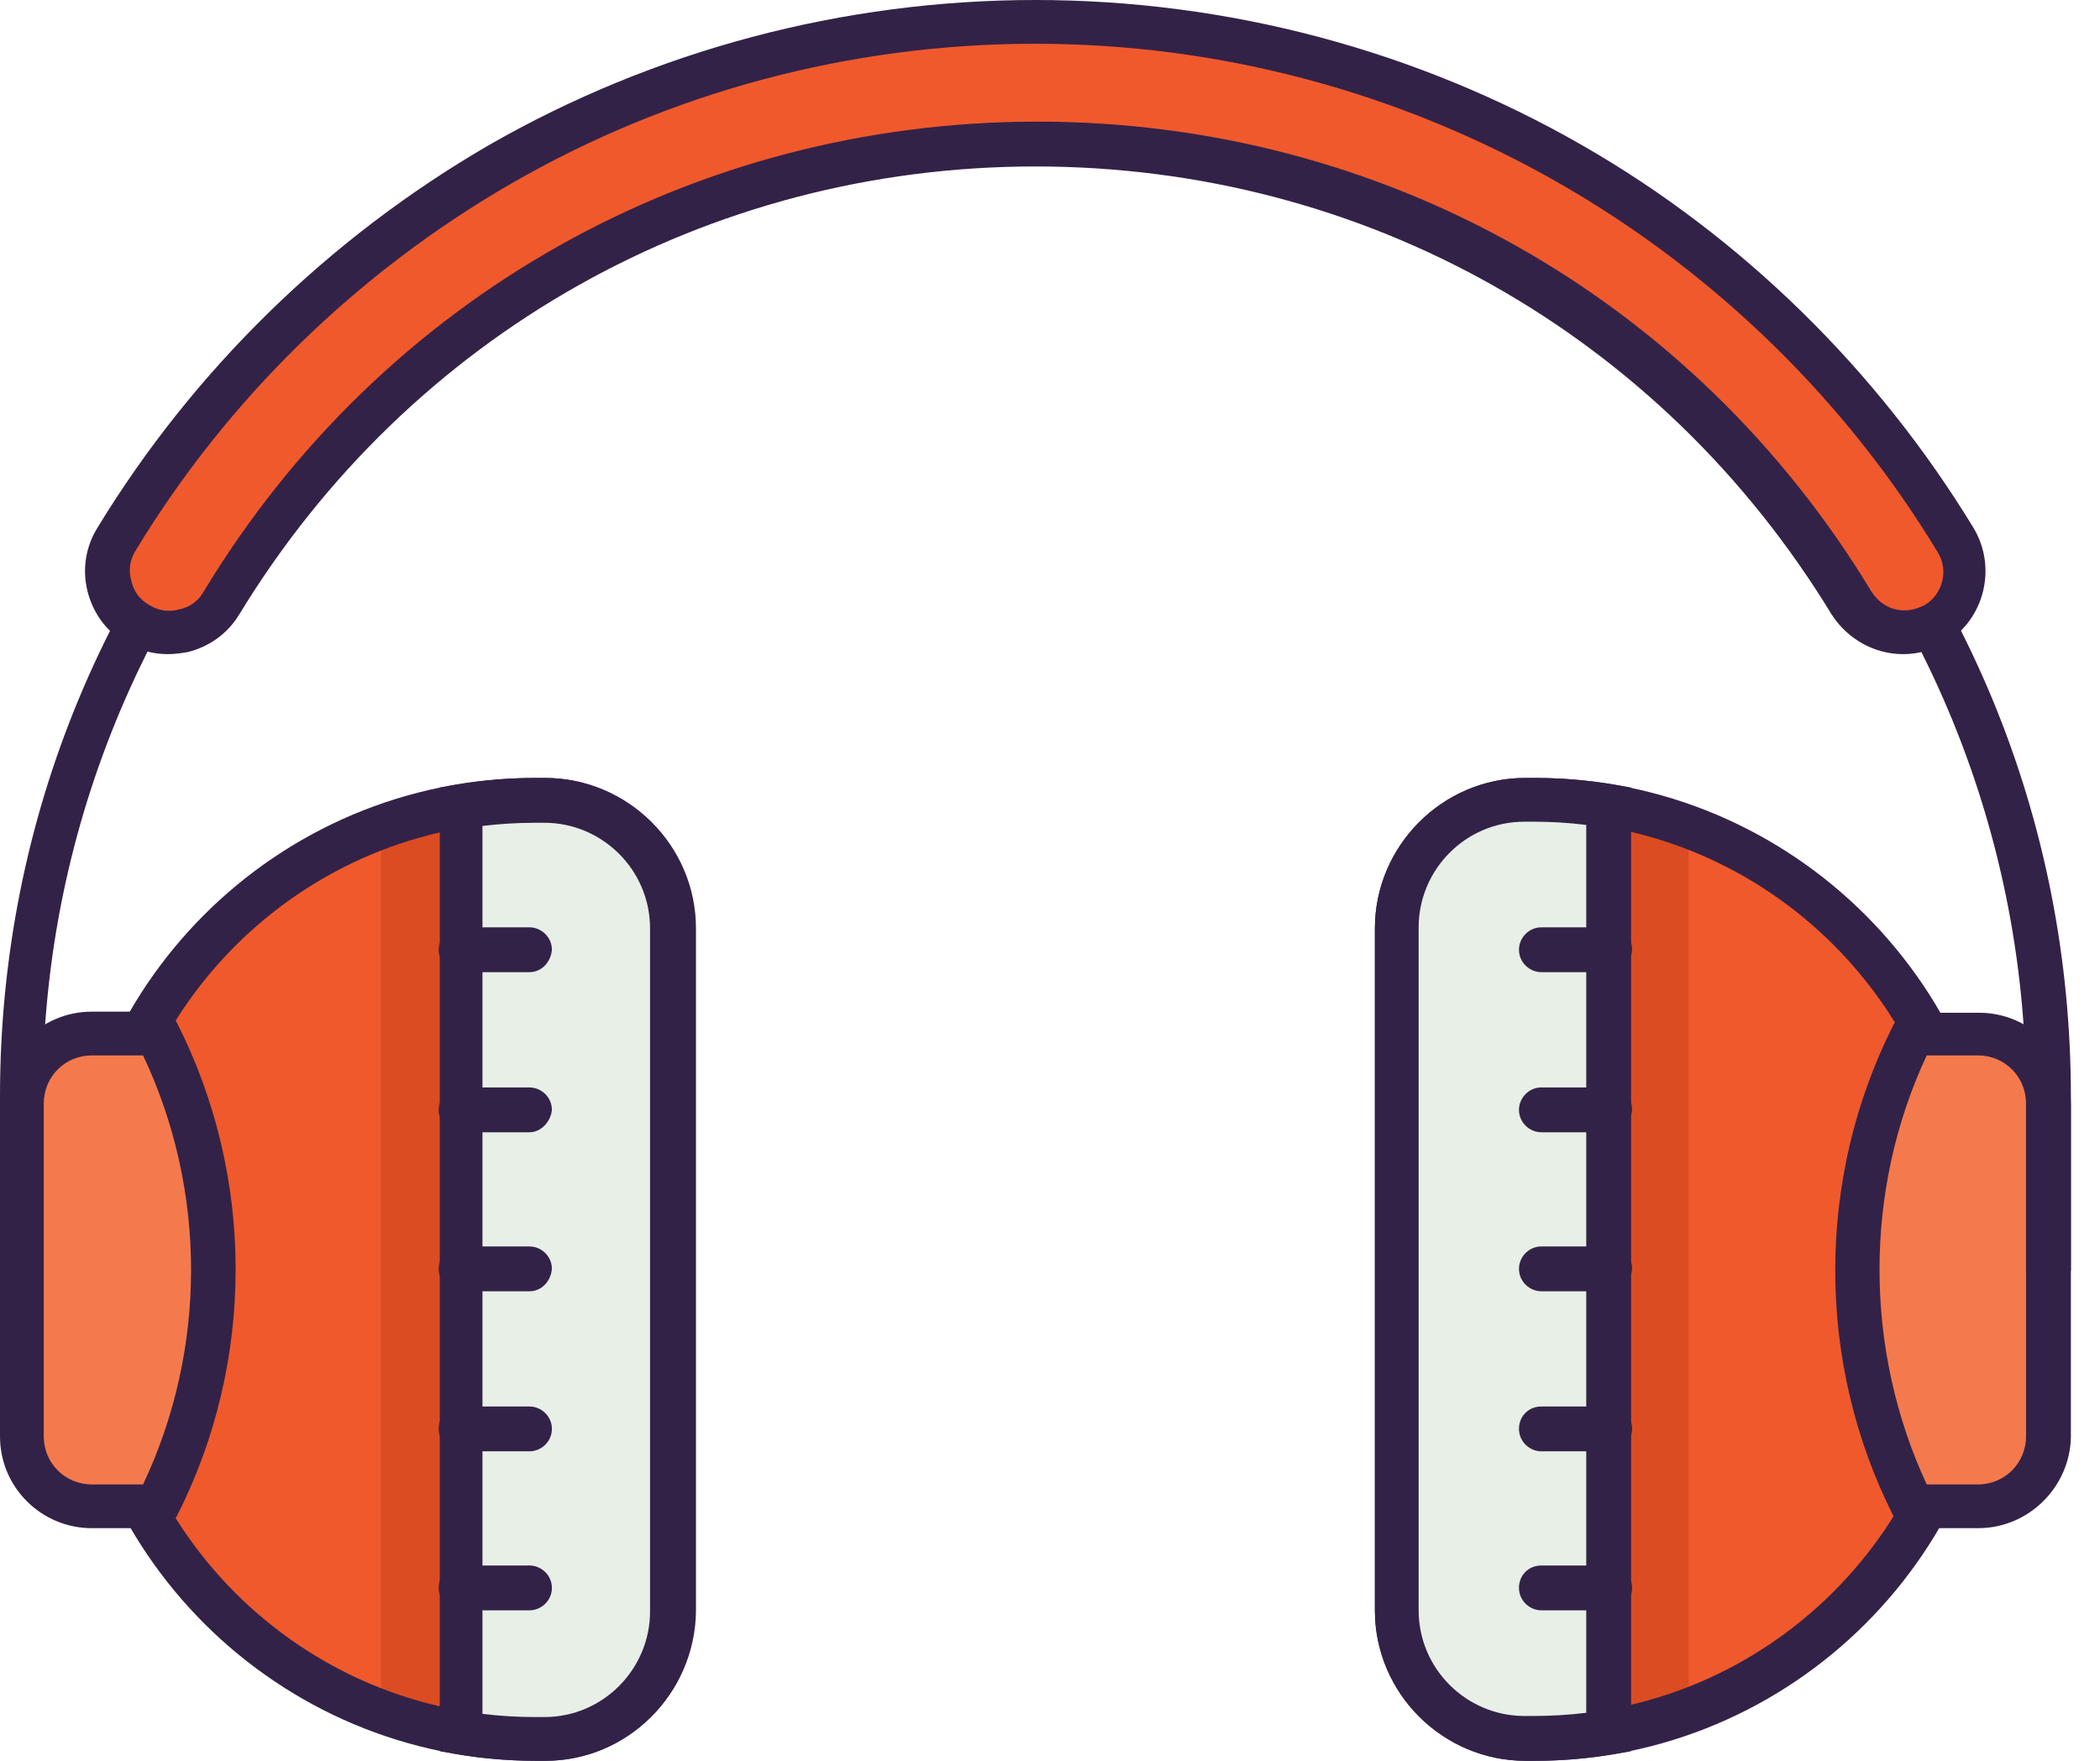
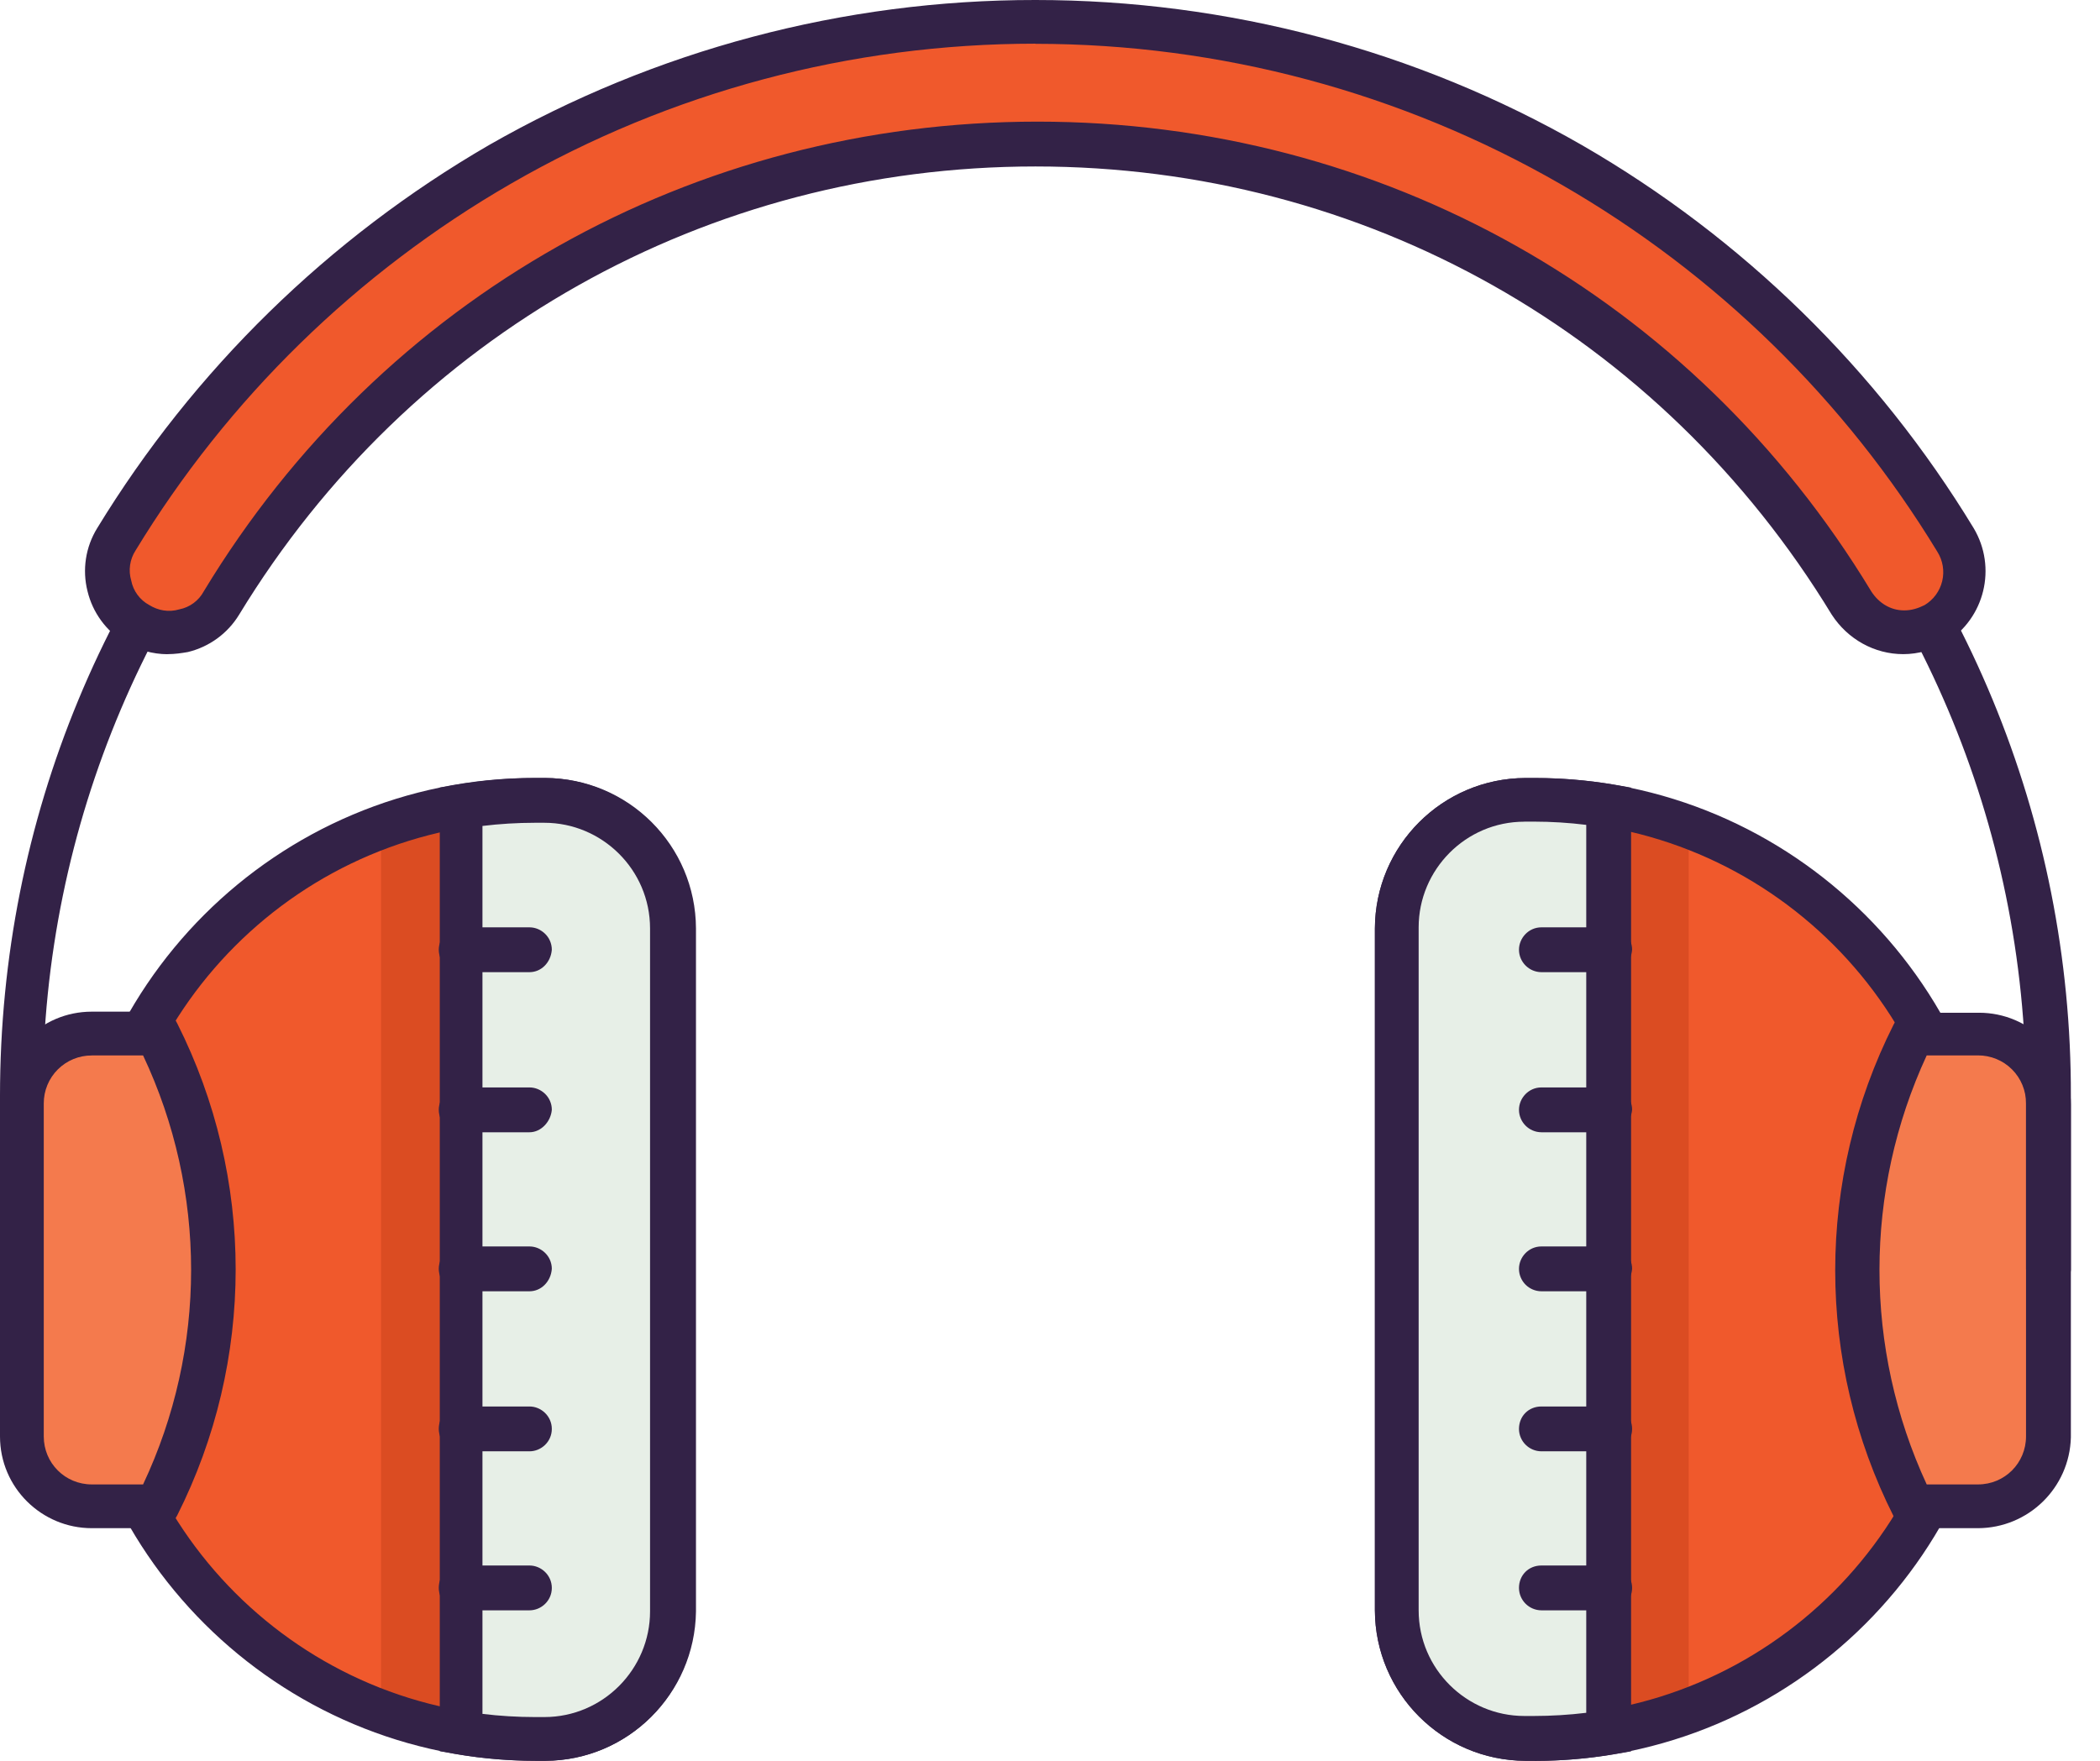
- <svg xmlns="http://www.w3.org/2000/svg" width="31" height="26" viewBox="0 0 31 26" fill="none">
-   <path d="M8.052 25.685H7.91C4.27 25.685 1.339 22.738 1.339 19.114V18.405C1.324 14.749 4.27 11.818 7.895 11.818H8.036C9.076 11.818 9.927 12.669 9.927 13.709V23.794C9.943 24.834 9.092 25.685 8.052 25.685Z" fill="#F0592C" />
-   <path d="M5.625 25.275C6.004 25.417 6.398 25.512 6.792 25.59V11.897C6.382 11.96 6.004 12.07 5.625 12.212V25.275Z" fill="#DB4C22" />
-   <path d="M8.052 26H7.91C4.097 26 0.993 22.912 0.993 19.098V18.389C0.993 14.576 4.081 11.487 7.895 11.487H8.036C9.25 11.487 10.258 12.48 10.258 13.709V23.794C10.258 25.007 9.265 26 8.052 26ZM7.895 12.133C4.444 12.133 1.639 14.938 1.639 18.389V19.098C1.639 22.549 4.444 25.354 7.895 25.354H8.036C8.903 25.354 9.596 24.645 9.596 23.794V13.709C9.596 12.842 8.887 12.149 8.036 12.149H7.895V12.133Z" fill="#332247" />
-   <path d="M8.052 11.818H7.91C7.532 11.818 7.17 11.85 6.807 11.913V25.59C7.17 25.653 7.532 25.685 7.91 25.685H8.052C9.092 25.685 9.943 24.834 9.943 23.794V13.709C9.943 12.653 9.092 11.818 8.052 11.818Z" fill="#E7EFE7" />
-   <path d="M8.052 26H7.91C7.532 26 7.138 25.968 6.76 25.905L6.492 25.858V11.629L6.76 11.582C7.138 11.519 7.532 11.487 7.91 11.487H8.052C9.265 11.487 10.274 12.48 10.274 13.709V23.794C10.258 25.007 9.265 26 8.052 26ZM7.122 25.307C7.375 25.338 7.642 25.354 7.895 25.354H8.036C8.903 25.354 9.596 24.645 9.596 23.794V13.709C9.596 12.842 8.887 12.149 8.036 12.149H7.895C7.642 12.149 7.375 12.165 7.122 12.196V25.307Z" fill="#332247" />
-   <path d="M7.816 14.355H6.807C6.634 14.355 6.476 14.213 6.476 14.024C6.476 13.851 6.618 13.693 6.807 13.693H7.816C7.989 13.693 8.147 13.835 8.147 14.024C8.131 14.213 7.989 14.355 7.816 14.355Z" fill="#332247" />
-   <path d="M7.816 16.719H6.807C6.634 16.719 6.476 16.577 6.476 16.388C6.476 16.215 6.618 16.057 6.807 16.057H7.816C7.989 16.057 8.147 16.199 8.147 16.388C8.131 16.561 7.989 16.719 7.816 16.719Z" fill="#332247" />
-   <path d="M7.816 19.067H6.807C6.634 19.067 6.476 18.925 6.476 18.736C6.476 18.562 6.618 18.405 6.807 18.405H7.816C7.989 18.405 8.147 18.547 8.147 18.736C8.131 18.925 7.989 19.067 7.816 19.067Z" fill="#332247" />
-   <path d="M7.816 21.43H6.807C6.634 21.43 6.476 21.288 6.476 21.099C6.476 20.91 6.618 20.768 6.807 20.768H7.816C7.989 20.768 8.147 20.91 8.147 21.099C8.147 21.288 7.989 21.43 7.816 21.43Z" fill="#332247" />
-   <path d="M7.816 23.778H6.807C6.634 23.778 6.476 23.636 6.476 23.447C6.476 23.258 6.618 23.116 6.807 23.116H7.816C7.989 23.116 8.147 23.258 8.147 23.447C8.147 23.636 7.989 23.778 7.816 23.778Z" fill="#332247" />
-   <path d="M2.316 22.234H1.355C0.788 22.234 0.331 21.777 0.331 21.21V16.293C0.331 15.726 0.788 15.269 1.355 15.269H2.316C3.419 17.444 3.419 20.044 2.316 22.234Z" fill="#F47A4D" />
-   <path d="M2.505 22.565H1.355C0.615 22.565 0 21.966 0 21.21V16.293C0 15.553 0.599 14.938 1.355 14.938H2.521L2.616 15.111C3.766 17.381 3.766 20.107 2.616 22.376L2.505 22.565ZM1.355 15.584C0.961 15.584 0.646 15.899 0.646 16.293V21.21C0.646 21.604 0.961 21.919 1.355 21.919H2.112C3.057 19.918 3.057 17.585 2.112 15.584H1.355Z" fill="#332247" />
-   <path d="M22.502 25.685H22.644C26.284 25.685 29.215 22.738 29.215 19.114V18.405C29.215 14.765 26.268 11.834 22.644 11.834H22.502C21.462 11.834 20.611 12.685 20.611 13.725V23.81C20.611 24.834 21.462 25.685 22.502 25.685Z" fill="#F0592C" />
-   <path d="M24.928 25.275C24.55 25.417 24.156 25.512 23.762 25.59V11.897C24.172 11.96 24.55 12.07 24.928 12.212V25.275Z" fill="#DB4C22" />
-   <path d="M22.659 26H22.518C21.304 26 20.296 25.007 20.296 23.778V13.709C20.296 12.496 21.288 11.487 22.518 11.487H22.659C26.457 11.487 29.561 14.576 29.561 18.389V19.098C29.561 22.912 26.457 26 22.659 26ZM22.502 12.133C21.635 12.133 20.942 12.842 20.942 13.693V23.778C20.942 24.645 21.651 25.338 22.502 25.338H22.644C26.095 25.338 28.899 22.533 28.899 19.082V18.373C28.899 14.922 26.095 12.118 22.644 12.118H22.502V12.133Z" fill="#332247" />
-   <path d="M22.502 11.818H22.644C23.022 11.818 23.384 11.85 23.747 11.913V25.59C23.384 25.653 23.022 25.685 22.644 25.685H22.502C21.462 25.685 20.611 24.834 20.611 23.794V13.709C20.611 12.653 21.462 11.818 22.502 11.818Z" fill="#E7EFE7" />
-   <path d="M22.659 26H22.518C21.304 26 20.296 25.007 20.296 23.778V13.709C20.296 12.496 21.288 11.487 22.518 11.487H22.659C23.038 11.487 23.431 11.519 23.81 11.582L24.078 11.629V25.858L23.81 25.905C23.431 25.968 23.038 26 22.659 26ZM22.502 12.133C21.635 12.133 20.942 12.842 20.942 13.693V23.778C20.942 24.645 21.651 25.338 22.502 25.338H22.644C22.896 25.338 23.164 25.322 23.416 25.291V12.181C23.164 12.149 22.896 12.133 22.644 12.133H22.502Z" fill="#332247" />
-   <path d="M23.762 14.355H22.754C22.581 14.355 22.423 14.213 22.423 14.024C22.423 13.851 22.565 13.693 22.754 13.693H23.762C23.936 13.693 24.093 13.835 24.093 14.024C24.078 14.213 23.936 14.355 23.762 14.355Z" fill="#332247" />
-   <path d="M23.762 16.719H22.754C22.581 16.719 22.423 16.577 22.423 16.388C22.423 16.215 22.565 16.057 22.754 16.057H23.762C23.936 16.057 24.093 16.199 24.093 16.388C24.078 16.561 23.936 16.719 23.762 16.719Z" fill="#332247" />
-   <path d="M23.762 19.067H22.754C22.581 19.067 22.423 18.925 22.423 18.736C22.423 18.562 22.565 18.405 22.754 18.405H23.762C23.936 18.405 24.093 18.547 24.093 18.736C24.078 18.925 23.936 19.067 23.762 19.067Z" fill="#332247" />
-   <path d="M23.762 21.43H22.754C22.581 21.43 22.423 21.288 22.423 21.099C22.423 20.91 22.565 20.768 22.754 20.768H23.762C23.936 20.768 24.093 20.91 24.093 21.099C24.093 21.288 23.936 21.43 23.762 21.43Z" fill="#332247" />
-   <path d="M23.762 23.778H22.754C22.581 23.778 22.423 23.636 22.423 23.447C22.423 23.258 22.565 23.116 22.754 23.116H23.762C23.936 23.116 24.093 23.258 24.093 23.447C24.093 23.636 23.936 23.778 23.762 23.778Z" fill="#332247" />
-   <path d="M28.238 22.234H29.199C29.766 22.234 30.223 21.777 30.223 21.21V16.293C30.223 15.726 29.766 15.269 29.199 15.269H28.238C27.135 17.444 27.135 20.044 28.238 22.234Z" fill="#F47A4D" />
-   <path d="M29.199 22.565H28.049L27.954 22.392C26.804 20.122 26.804 17.396 27.954 15.127L28.049 14.954H29.215C29.955 14.954 30.57 15.553 30.57 16.309V21.226C30.554 21.95 29.955 22.565 29.199 22.565ZM28.442 21.919H29.199C29.593 21.919 29.908 21.604 29.908 21.21V16.293C29.908 15.899 29.593 15.584 29.199 15.584H28.442C27.513 17.57 27.513 19.918 28.442 21.919Z" fill="#332247" />
-   <path d="M30.239 19.067C30.066 19.067 29.908 18.925 29.908 18.736V16.167C29.908 8.099 23.337 1.528 15.269 1.528C7.201 1.528 0.63 8.099 0.63 16.167V18.752C0.63 18.925 0.488 19.082 0.299 19.082C0.11 19.082 0 18.925 0 18.752V16.183C0 12.102 1.592 8.273 4.475 5.373C7.359 2.49 11.204 0.898 15.285 0.898C19.366 0.898 23.195 2.49 26.095 5.373C28.978 8.257 30.57 12.102 30.57 16.183V18.752C30.554 18.925 30.412 19.067 30.239 19.067Z" fill="#332247" />
-   <path d="M28.08 9.344C27.781 9.344 27.481 9.187 27.308 8.903C24.739 4.664 20.233 2.127 15.285 2.127C10.321 2.127 5.83 4.664 3.262 8.903C3.01 9.328 2.442 9.47 2.017 9.202C1.592 8.95 1.45 8.383 1.718 7.958C3.104 5.673 5.058 3.75 7.39 2.411C9.77 1.056 12.496 0.331 15.285 0.331C18.058 0.331 20.784 1.056 23.179 2.442C25.496 3.782 27.465 5.688 28.852 7.989C29.104 8.415 28.978 8.966 28.553 9.234C28.395 9.297 28.238 9.344 28.08 9.344Z" fill="#F0592C" />
-   <path d="M2.474 9.659C2.253 9.659 2.033 9.596 1.844 9.486C1.56 9.313 1.371 9.045 1.292 8.73C1.213 8.415 1.261 8.084 1.434 7.8C2.852 5.468 4.853 3.514 7.217 2.143C9.659 0.741 12.448 0 15.285 0C18.121 0 20.91 0.741 23.353 2.143C25.716 3.498 27.718 5.468 29.136 7.8C29.482 8.383 29.293 9.139 28.726 9.486C28.537 9.596 28.316 9.659 28.096 9.659C27.67 9.659 27.276 9.439 27.04 9.076C24.519 4.932 20.138 2.458 15.285 2.458C10.447 2.458 6.051 4.932 3.53 9.076C3.356 9.36 3.088 9.549 2.773 9.628C2.679 9.644 2.584 9.659 2.474 9.659ZM15.285 0.646C12.559 0.646 9.896 1.355 7.548 2.71C5.279 4.018 3.356 5.893 2.001 8.131C1.922 8.257 1.891 8.415 1.938 8.572C1.97 8.73 2.064 8.856 2.206 8.935C2.332 9.013 2.49 9.045 2.647 8.998C2.805 8.966 2.931 8.872 3.01 8.73C5.641 4.381 10.242 1.796 15.316 1.796C20.39 1.796 24.991 4.381 27.623 8.73C27.733 8.903 27.907 9.013 28.111 9.013C28.222 9.013 28.316 8.982 28.411 8.935C28.679 8.777 28.773 8.415 28.6 8.147C27.245 5.909 25.322 4.034 23.053 2.726C20.674 1.355 17.995 0.646 15.285 0.646Z" fill="#332247" />
+ <svg xmlns="http://www.w3.org/2000/svg" viewBox="0 0 31 26" fill="none">
+   <path d="M8.052 25.685H7.91a6.567 6.567 0 01-6.57-6.571v-.71a6.547 6.547 0 016.555-6.586h.141c1.04 0 1.891.851 1.891 1.891v10.085a1.873 1.873 0 01-1.875 1.89z" fill="#F0592C" />
+   <path d="M5.625 25.275c.379.142.773.237 1.167.315V11.897c-.41.063-.788.173-1.167.315v13.063z" fill="#DB4C22" />
+   <path d="M8.052 26H7.91C4.097 26 .993 22.912.993 19.098v-.709a6.9 6.9 0 016.902-6.902h.141a2.23 2.23 0 012.222 2.222v10.085A2.213 2.213 0 018.052 26zm-.157-13.867a6.261 6.261 0 00-6.256 6.256v.71a6.26 6.26 0 006.256 6.255h.141c.867 0 1.56-.71 1.56-1.56V13.709c0-.867-.709-1.56-1.56-1.56h-.141v-.016z" fill="#332247" />
+   <path d="M8.052 11.818H7.91c-.378 0-.74.032-1.103.095V25.59c.363.063.725.095 1.103.095h.142c1.04 0 1.891-.851 1.891-1.891V13.709c0-1.056-.85-1.89-1.89-1.89z" fill="#E7EFE7" />
+   <path d="M8.052 26H7.91c-.378 0-.772-.032-1.15-.095l-.268-.047V11.63l.268-.047a7.084 7.084 0 011.15-.095h.142a2.23 2.23 0 012.222 2.222v10.085A2.236 2.236 0 018.052 26zm-.93-.693c.253.031.52.047.773.047h.141c.867 0 1.56-.71 1.56-1.56V13.709c0-.867-.709-1.56-1.56-1.56h-.141c-.253 0-.52.016-.773.047v13.11z" fill="#332247" />
+   <path d="M7.816 14.355H6.807a.333.333 0 01-.33-.33c0-.174.141-.332.33-.332h1.009c.173 0 .33.142.33.331-.015.19-.157.331-.33.331zM7.816 16.719H6.807a.333.333 0 01-.33-.331c0-.173.141-.331.33-.331h1.009c.173 0 .33.142.33.33-.015.174-.157.332-.33.332zM7.816 19.067H6.807a.333.333 0 01-.33-.331c0-.174.141-.331.33-.331h1.009c.173 0 .33.142.33.33-.015.19-.157.332-.33.332zM7.816 21.43H6.807a.333.333 0 01-.33-.33c0-.19.141-.332.33-.332h1.009c.173 0 .33.142.33.331 0 .19-.157.331-.33.331zM7.816 23.778H6.807a.333.333 0 01-.33-.33c0-.19.141-.332.33-.332h1.009c.173 0 .33.142.33.331 0 .19-.157.331-.33.331z" fill="#332247" />
+   <path d="M2.316 22.234h-.96A1.022 1.022 0 01.33 21.21v-4.917c0-.567.457-1.024 1.024-1.024h.961a7.743 7.743 0 010 6.965z" fill="#F47A4D" />
+   <path d="M2.505 22.565h-1.15C.615 22.565 0 21.966 0 21.21v-4.917c0-.74.599-1.355 1.355-1.355h1.166l.095.173a8.077 8.077 0 010 7.265l-.11.189zm-1.15-6.98a.706.706 0 00-.709.708v4.917c0 .394.315.709.71.709h.756a7.428 7.428 0 000-6.335h-.757z" fill="#332247" />
+   <path d="M22.502 25.685h.142c3.64 0 6.57-2.947 6.57-6.571v-.71c0-3.64-2.946-6.57-6.57-6.57h-.142c-1.04 0-1.891.85-1.891 1.89V23.81c0 1.024.85 1.875 1.89 1.875z" fill="#F0592C" />
+   <path d="M24.928 25.275a7.501 7.501 0 01-1.166.315V11.897c.41.063.788.173 1.166.315v13.063z" fill="#DB4C22" />
+   <path d="M22.66 26h-.142a2.23 2.23 0 01-2.222-2.222V13.71a2.23 2.23 0 012.222-2.222h.141c3.798 0 6.902 3.089 6.902 6.902v.71c0 3.813-3.104 6.901-6.902 6.901zm-.158-13.867c-.867 0-1.56.71-1.56 1.56v10.085c0 .867.709 1.56 1.56 1.56h.142a6.261 6.261 0 006.255-6.256v-.709a6.26 6.26 0 00-6.255-6.255h-.142v.015z" fill="#332247" />
+   <path d="M22.502 11.818h.142c.378 0 .74.032 1.103.095V25.59a6.375 6.375 0 01-1.103.095h-.142c-1.04 0-1.891-.851-1.891-1.891V13.709c0-1.056.85-1.89 1.89-1.89z" fill="#E7EFE7" />
+   <path d="M22.66 26h-.142a2.23 2.23 0 01-2.222-2.222V13.71a2.23 2.23 0 012.222-2.222h.141c.379 0 .773.032 1.15.095l.269.047v14.23l-.268.046a7.084 7.084 0 01-1.15.095zm-.158-13.867c-.867 0-1.56.71-1.56 1.56v10.085c0 .867.709 1.56 1.56 1.56h.142c.252 0 .52-.016.772-.047V12.18a6.351 6.351 0 00-.772-.048h-.142z" fill="#332247" />
+   <path d="M23.762 14.355h-1.008a.333.333 0 01-.331-.33c0-.174.142-.332.331-.332h1.008c.174 0 .331.142.331.331-.015.19-.157.331-.33.331zM23.762 16.719h-1.008a.333.333 0 01-.331-.331c0-.173.142-.331.331-.331h1.008c.174 0 .331.142.331.33-.015.174-.157.332-.33.332zM23.762 19.067h-1.008a.333.333 0 01-.331-.331c0-.174.142-.331.331-.331h1.008c.174 0 .331.142.331.33-.015.19-.157.332-.33.332zM23.762 21.43h-1.008a.333.333 0 01-.331-.33c0-.19.142-.332.331-.332h1.008c.174 0 .331.142.331.331 0 .19-.157.331-.33.331zM23.762 23.778h-1.008a.333.333 0 01-.331-.33c0-.19.142-.332.331-.332h1.008c.174 0 .331.142.331.331 0 .19-.157.331-.33.331z" fill="#332247" />
+   <path d="M28.238 22.234h.96c.568 0 1.025-.457 1.025-1.024v-4.917c0-.567-.457-1.024-1.024-1.024h-.961a7.744 7.744 0 000 6.965z" fill="#F47A4D" />
+   <path d="M29.199 22.565h-1.15l-.095-.174a8.076 8.076 0 010-7.264l.095-.173h1.166c.74 0 1.355.599 1.355 1.355v4.916a1.376 1.376 0 01-1.371 1.34zm-.757-.646h.757c.394 0 .709-.315.709-.71v-4.916a.706.706 0 00-.71-.709h-.756a7.542 7.542 0 000 6.335z" fill="#332247" />
+   <path d="M30.239 19.067a.333.333 0 01-.331-.331v-2.569c0-8.068-6.571-14.639-14.639-14.639S.63 8.1.63 16.169v2.584c0 .173-.142.33-.33.33-.19 0-.3-.157-.3-.33v-2.569c0-4.081 1.592-7.91 4.475-10.81A15.198 15.198 0 0115.285.898c4.081 0 7.91 1.592 10.81 4.475a15.198 15.198 0 014.475 10.81v2.569a.341.341 0 01-.331.315z" fill="#332247" />
+   <path d="M28.08 9.344a.911.911 0 01-.772-.441 13.972 13.972 0 00-12.023-6.776c-4.964 0-9.455 2.537-12.023 6.776a.899.899 0 01-1.245.3.899.899 0 01-.3-1.245A15.944 15.944 0 017.39 2.41 15.968 15.968 0 0115.285.33c2.773 0 5.5.725 7.894 2.111a15.94 15.94 0 015.673 5.547.916.916 0 01-.3 1.245 1.29 1.29 0 01-.472.11z" fill="#F0592C" />
+   <path d="M2.474 9.66c-.22 0-.441-.064-.63-.174a1.22 1.22 0 01-.552-.756 1.208 1.208 0 01.142-.93 16.433 16.433 0 015.783-5.657A16.22 16.22 0 0115.285 0c2.836 0 5.625.74 8.068 2.143A16.3 16.3 0 0129.136 7.8a1.24 1.24 0 01-.41 1.686c-.189.11-.41.173-.63.173-.426 0-.82-.22-1.056-.583-2.521-4.144-6.902-6.618-11.755-6.618-4.838 0-9.234 2.474-11.755 6.618a1.22 1.22 0 01-.757.552c-.094.016-.189.031-.3.031zM15.284.645c-2.725 0-5.388.71-7.736 2.064A15.624 15.624 0 002 8.13a.536.536 0 00-.063.442.525.525 0 00.268.363c.126.078.284.11.441.063a.525.525 0 00.363-.268c2.631-4.35 7.232-6.934 12.306-6.934 5.074 0 9.675 2.585 12.307 6.934.11.173.284.283.488.283.11 0 .205-.031.3-.078a.566.566 0 00.189-.788 15.623 15.623 0 00-5.547-5.42 15.555 15.555 0 00-7.768-2.08z" fill="#332247" />
</svg>
